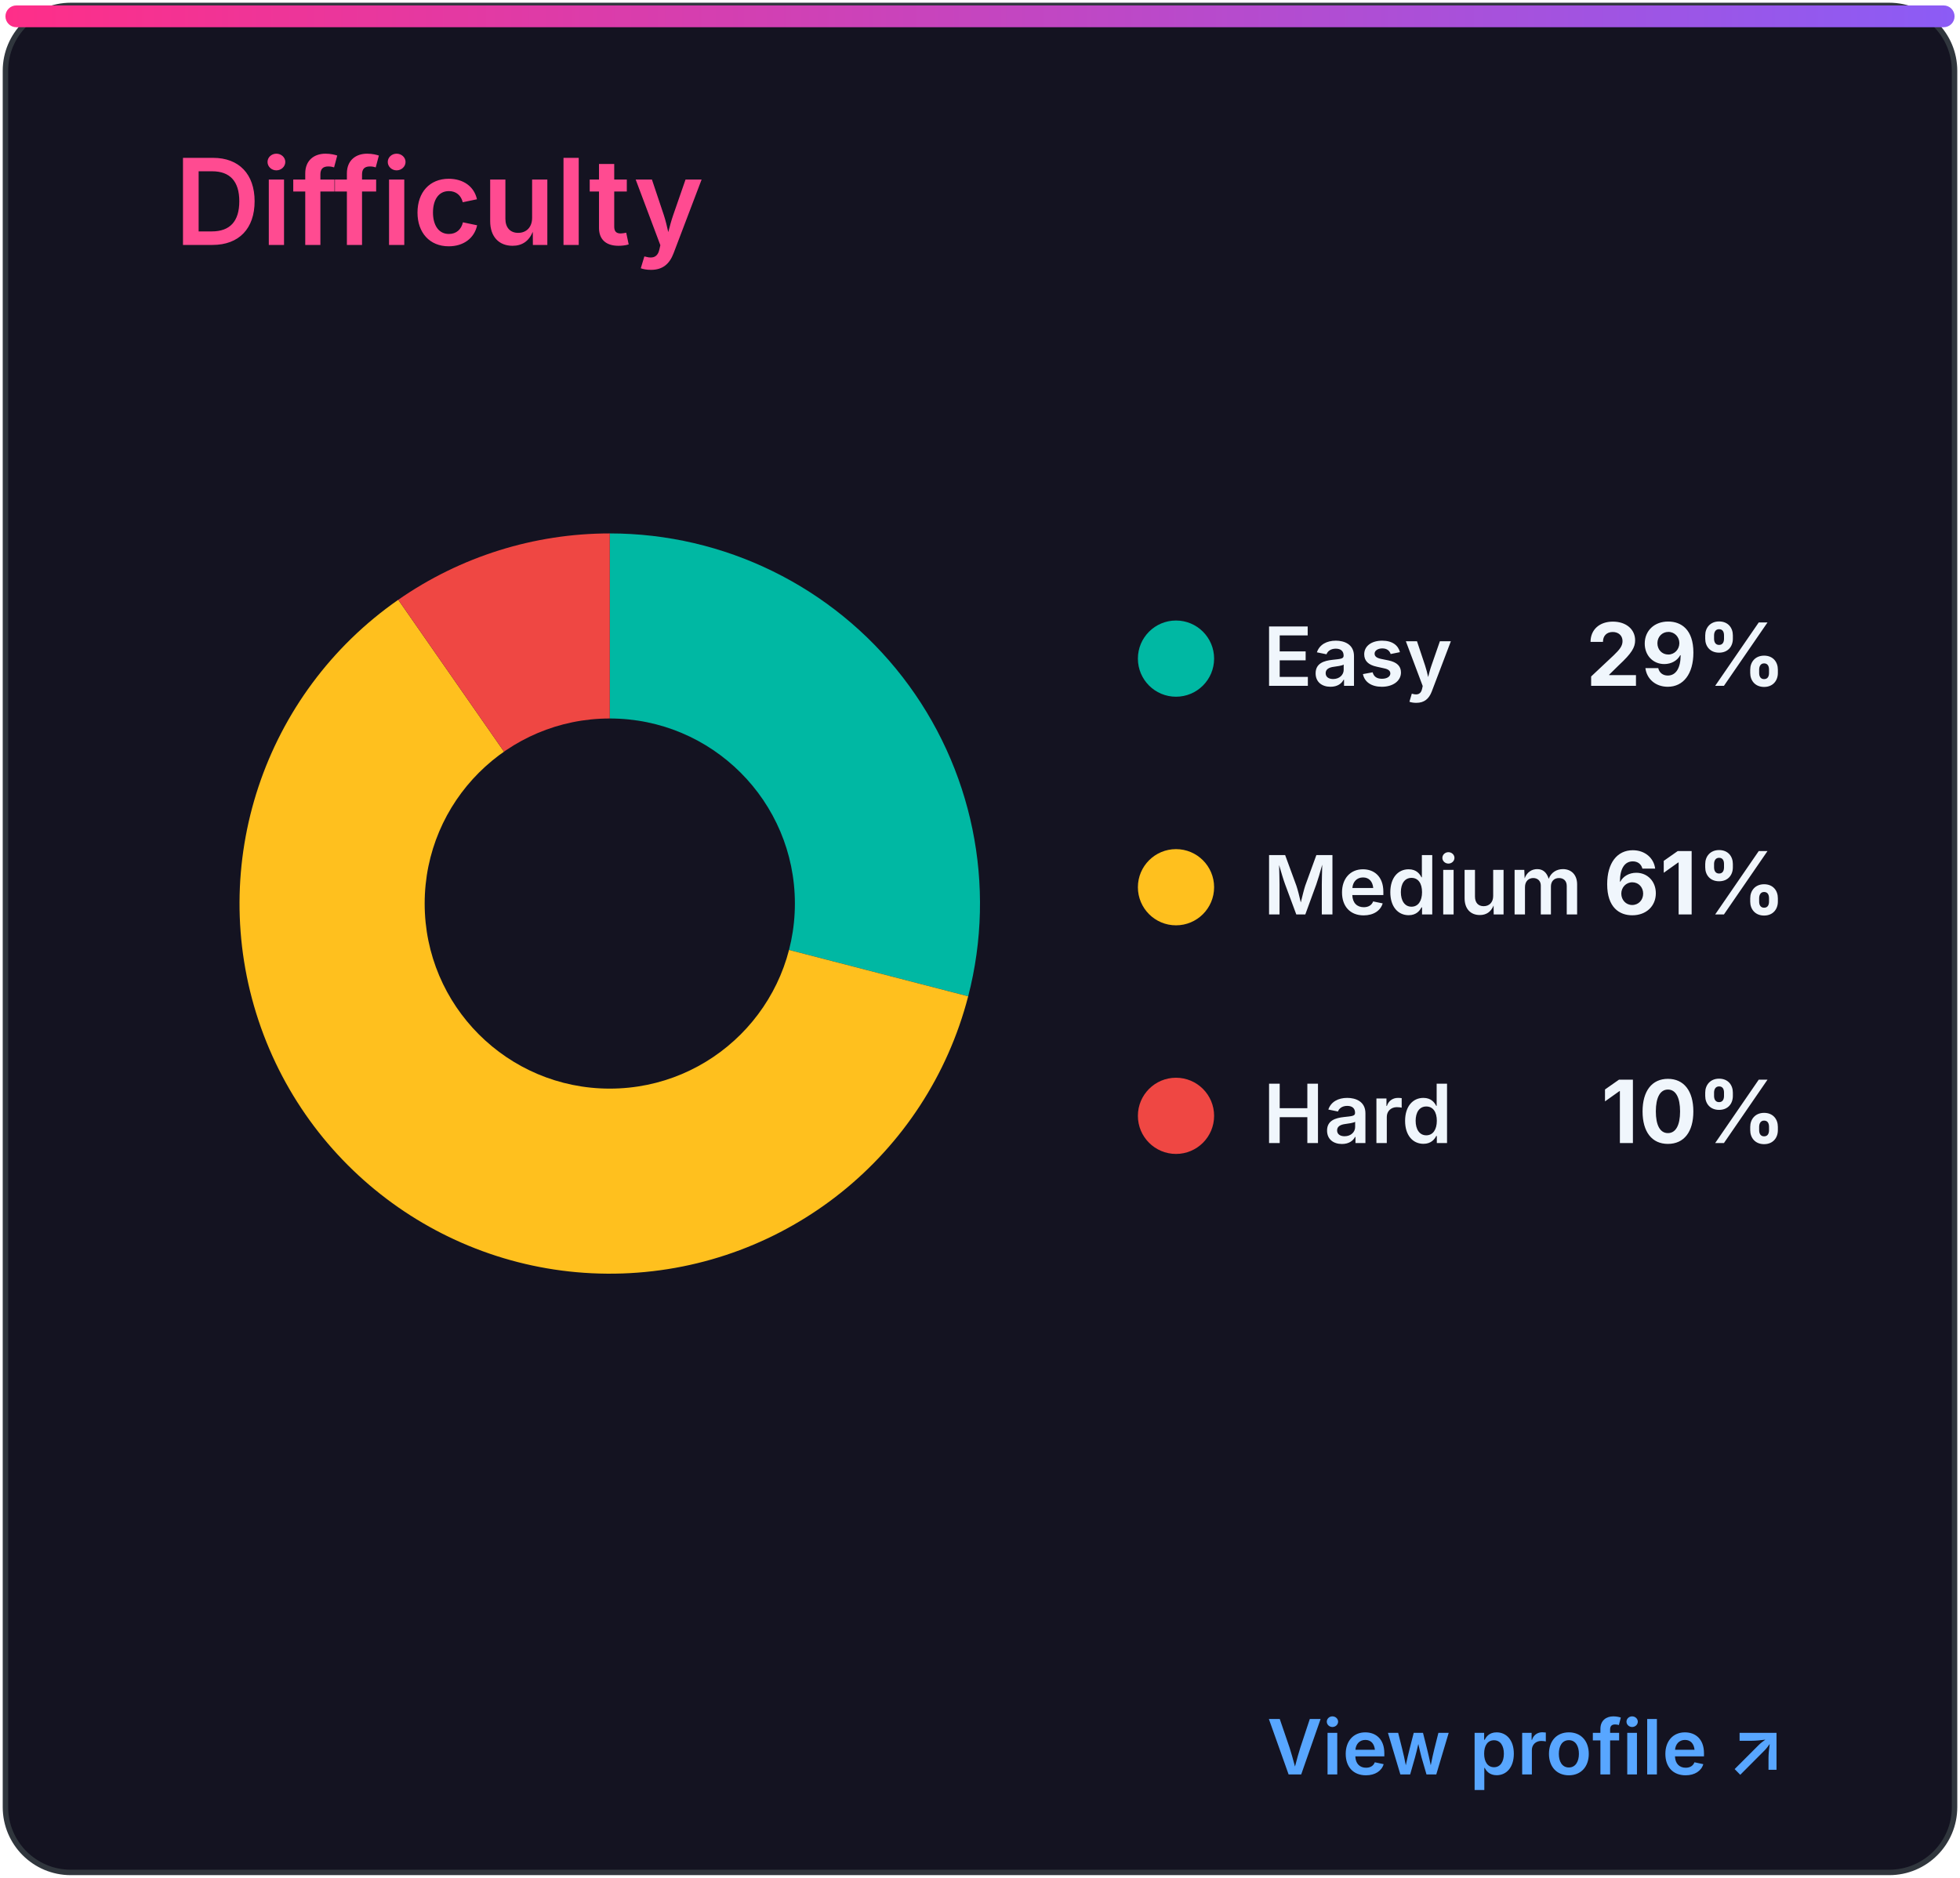
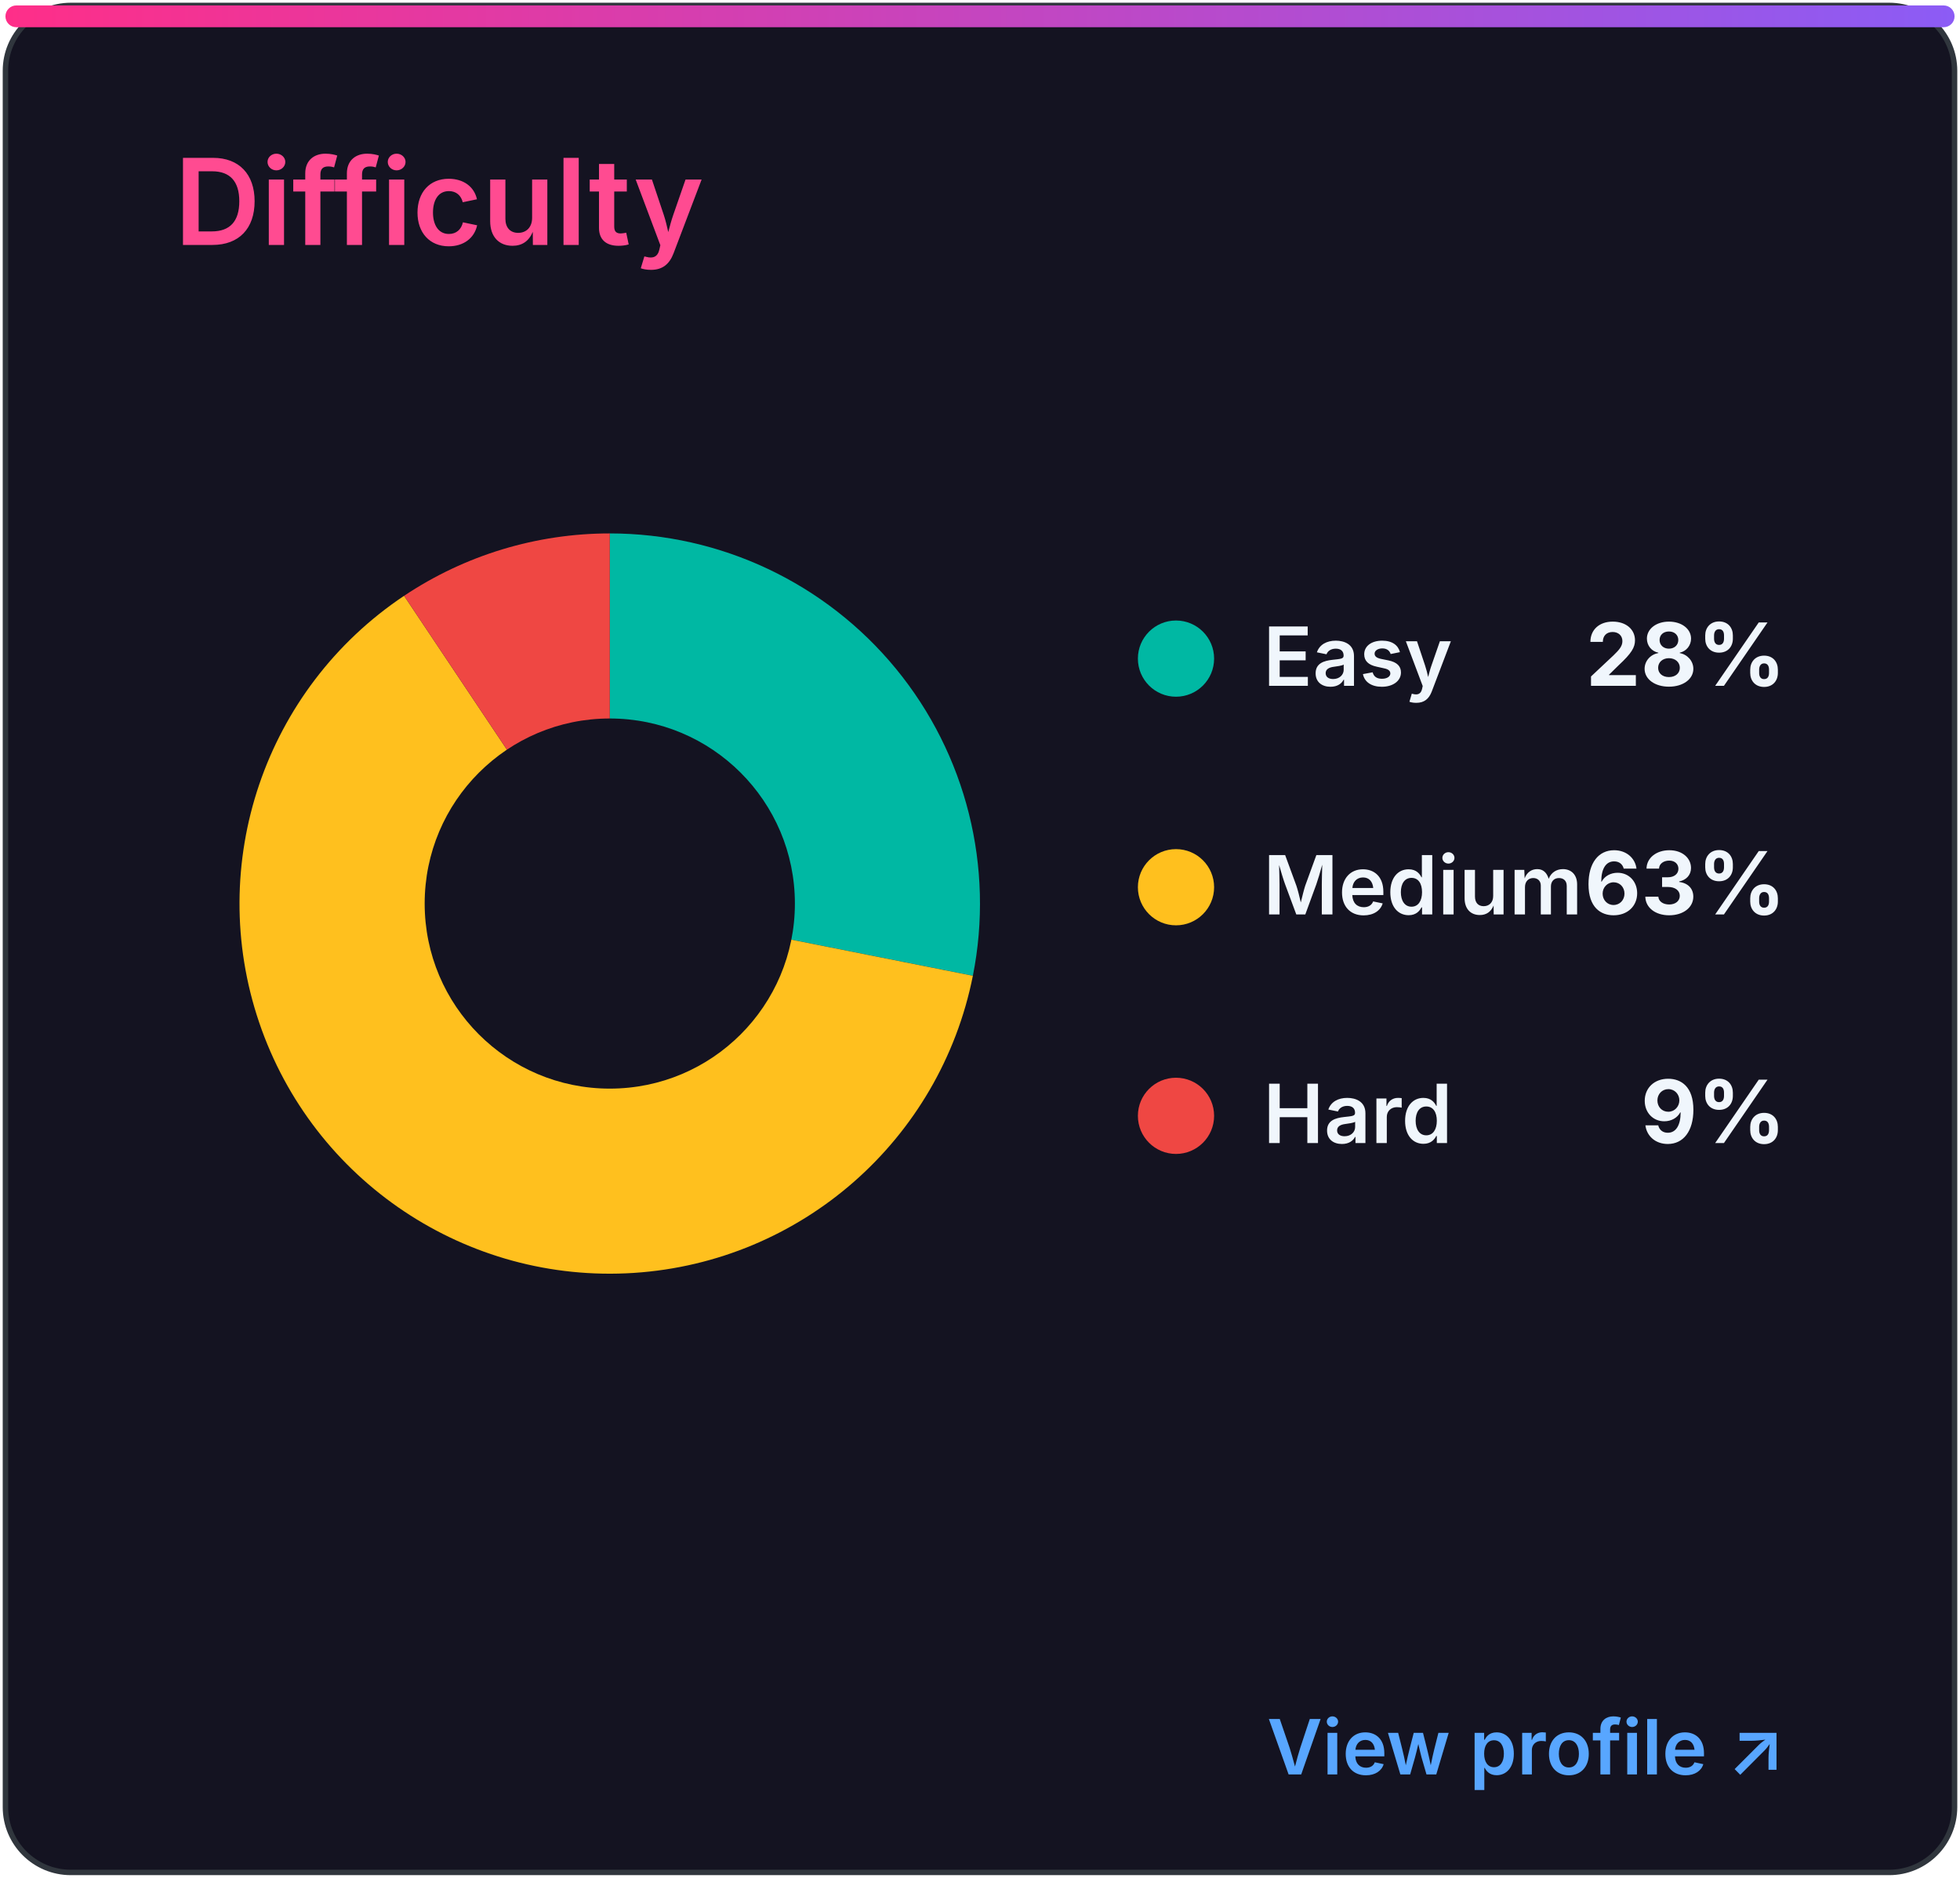
<svg xmlns="http://www.w3.org/2000/svg" width="360" height="345" viewBox="0 0 360 345" role="img" aria-labelledby="title desc">
  <defs>
    <linearGradient id="accent" x1="0" x2="1">
      <stop stop-color="#ff2e88" />
      <stop offset="1" stop-color="#8b5cf6" />
    </linearGradient>
    <clipPath id="bar">
      <rect x="32" y="82" width="296" height="8" rx="4" />
    </clipPath>
    <style>
.heading{font:600 22px -apple-system,BlinkMacSystemFont,'Segoe UI',sans-serif;fill:#ff4b91}
.eyebrow{font:600 10px -apple-system,BlinkMacSystemFont,'Segoe UI',sans-serif;letter-spacing:1.2px;fill:#8b949e}
.total{font:700 52px -apple-system,BlinkMacSystemFont,'Segoe UI',sans-serif;fill:#f0f6fc}
.metric{font:600 15px -apple-system,BlinkMacSystemFont,'Segoe UI',sans-serif;fill:#f0f6fc}
.count{font:700 16px -apple-system,BlinkMacSystemFont,'Segoe UI',sans-serif;fill:#f0f6fc}
.muted{font:500 13px -apple-system,BlinkMacSystemFont,'Segoe UI',sans-serif;fill:#8b949e}
.language{font:700 31px -apple-system,BlinkMacSystemFont,'Segoe UI',sans-serif;fill:#f0f6fc}
.link{font:600 14px -apple-system,BlinkMacSystemFont,'Segoe UI',sans-serif;fill:#58a6ff}
</style>
  </defs>
  <rect x="1" y="1" width="358" height="343" rx="12" fill="#141321" stroke="#30363d" />
  <rect x="1" y="1" width="358" height="4" rx="2" fill="url(#accent)" />
  <text x="32" y="45" class="heading">Difficulty</text>
-   <path d="M 112 166 L 112.00 98.00 A 68 68 0 0 1 177.83 183.04 Z" fill="#00b8a3" />
-   <path d="M 112 166 L 177.83 183.04 A 68 68 0 1 1 73.15 110.19 Z" fill="#ffc01e" />
-   <path d="M 112 166 L 73.15 110.19 A 68 68 0 0 1 112.00 98.00 Z" fill="#ef4743" />
+   <path d="M 112 166 L 112.00 98.00 A 68 68 0 0 1 178.69 179.27 Z" fill="#00b8a3" />
+   <path d="M 112 166 L 178.69 179.27 A 68 68 0 1 1 74.22 109.46 Z" fill="#ffc01e" />
+   <path d="M 112 166 L 74.22 109.46 A 68 68 0 0 1 112.00 98.00 Z" fill="#ef4743" />
  <circle cx="112" cy="166" r="34" fill="#141321" />
  <circle cx="216" cy="121" r="7" fill="#00b8a3" />
  <text x="232" y="126" class="metric">Easy</text>
-   <text x="328" y="126" class="count" text-anchor="end">29%</text>
+   <text x="328" y="126" class="count" text-anchor="end">28%</text>
  <circle cx="216" cy="163" r="7" fill="#ffc01e" />
  <text x="232" y="168" class="metric">Medium</text>
-   <text x="328" y="168" class="count" text-anchor="end">61%</text>
+   <text x="328" y="168" class="count" text-anchor="end">63%</text>
  <circle cx="216" cy="205" r="7" fill="#ef4743" />
  <text x="232" y="210" class="metric">Hard</text>
-   <text x="328" y="210" class="count" text-anchor="end">10%</text>
+   <text x="328" y="210" class="count" text-anchor="end">9%</text>
  <text x="328" y="326" class="link" text-anchor="end">View profile ↗</text>
</svg>
